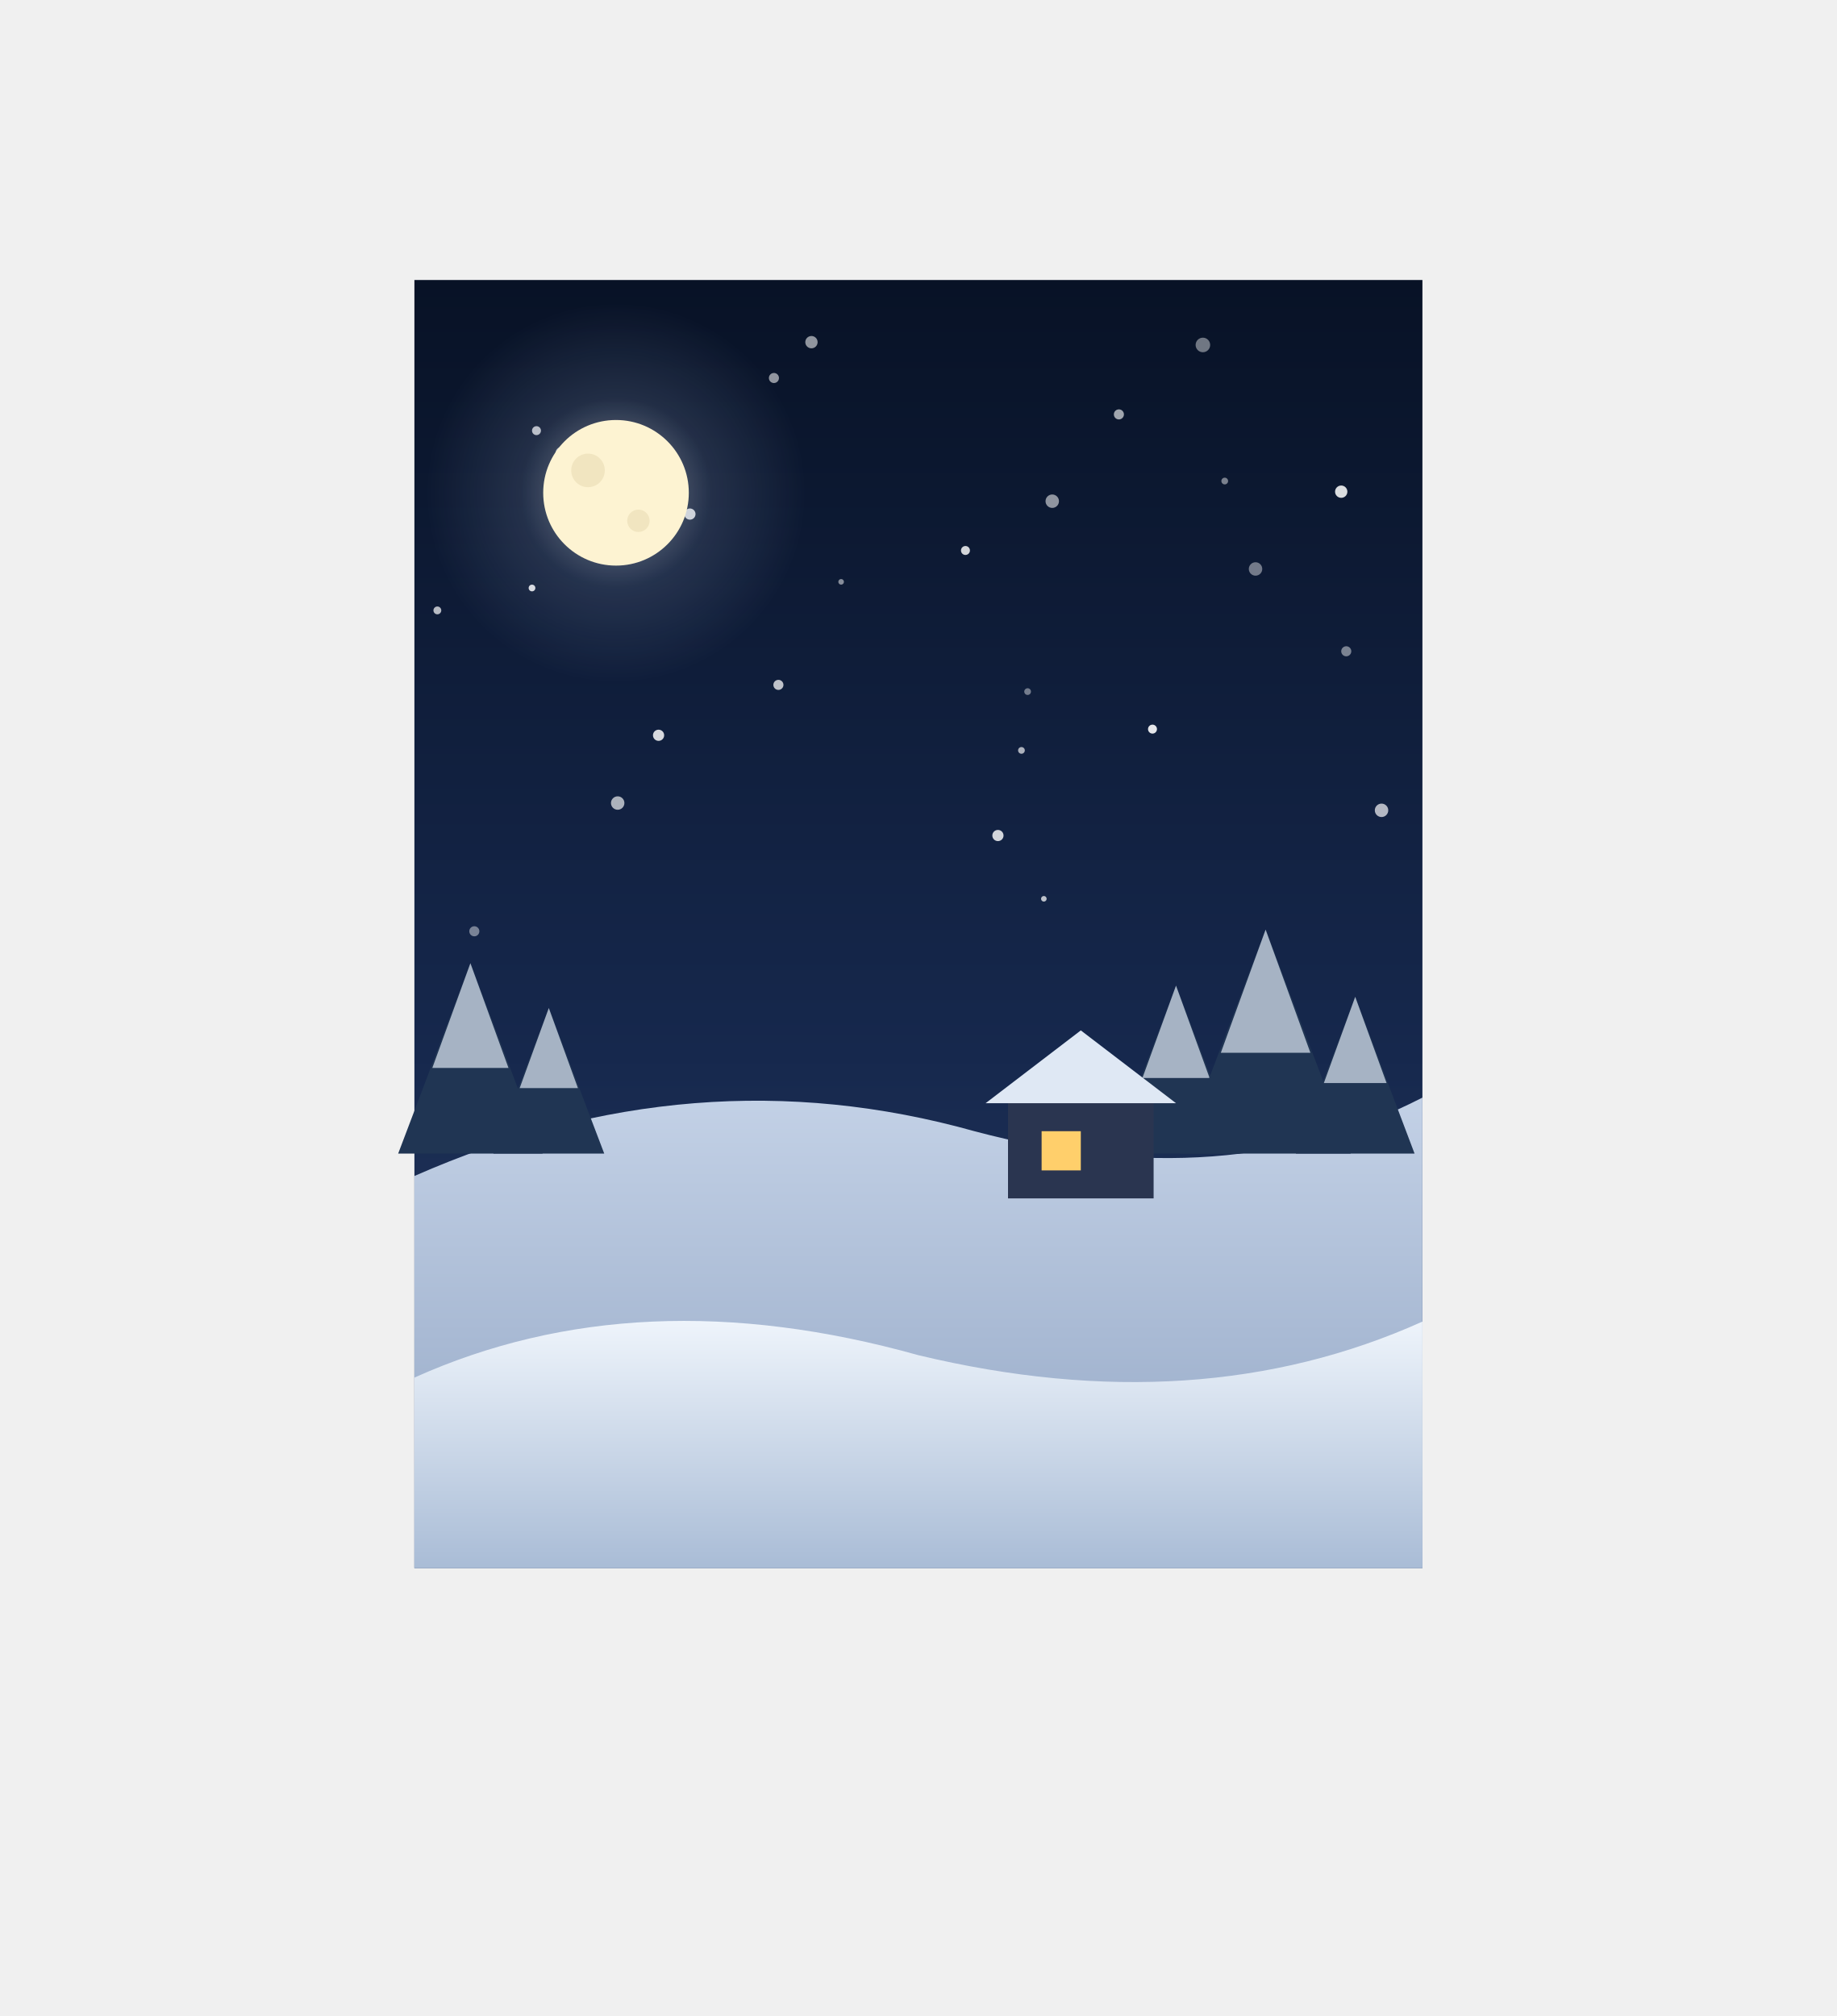
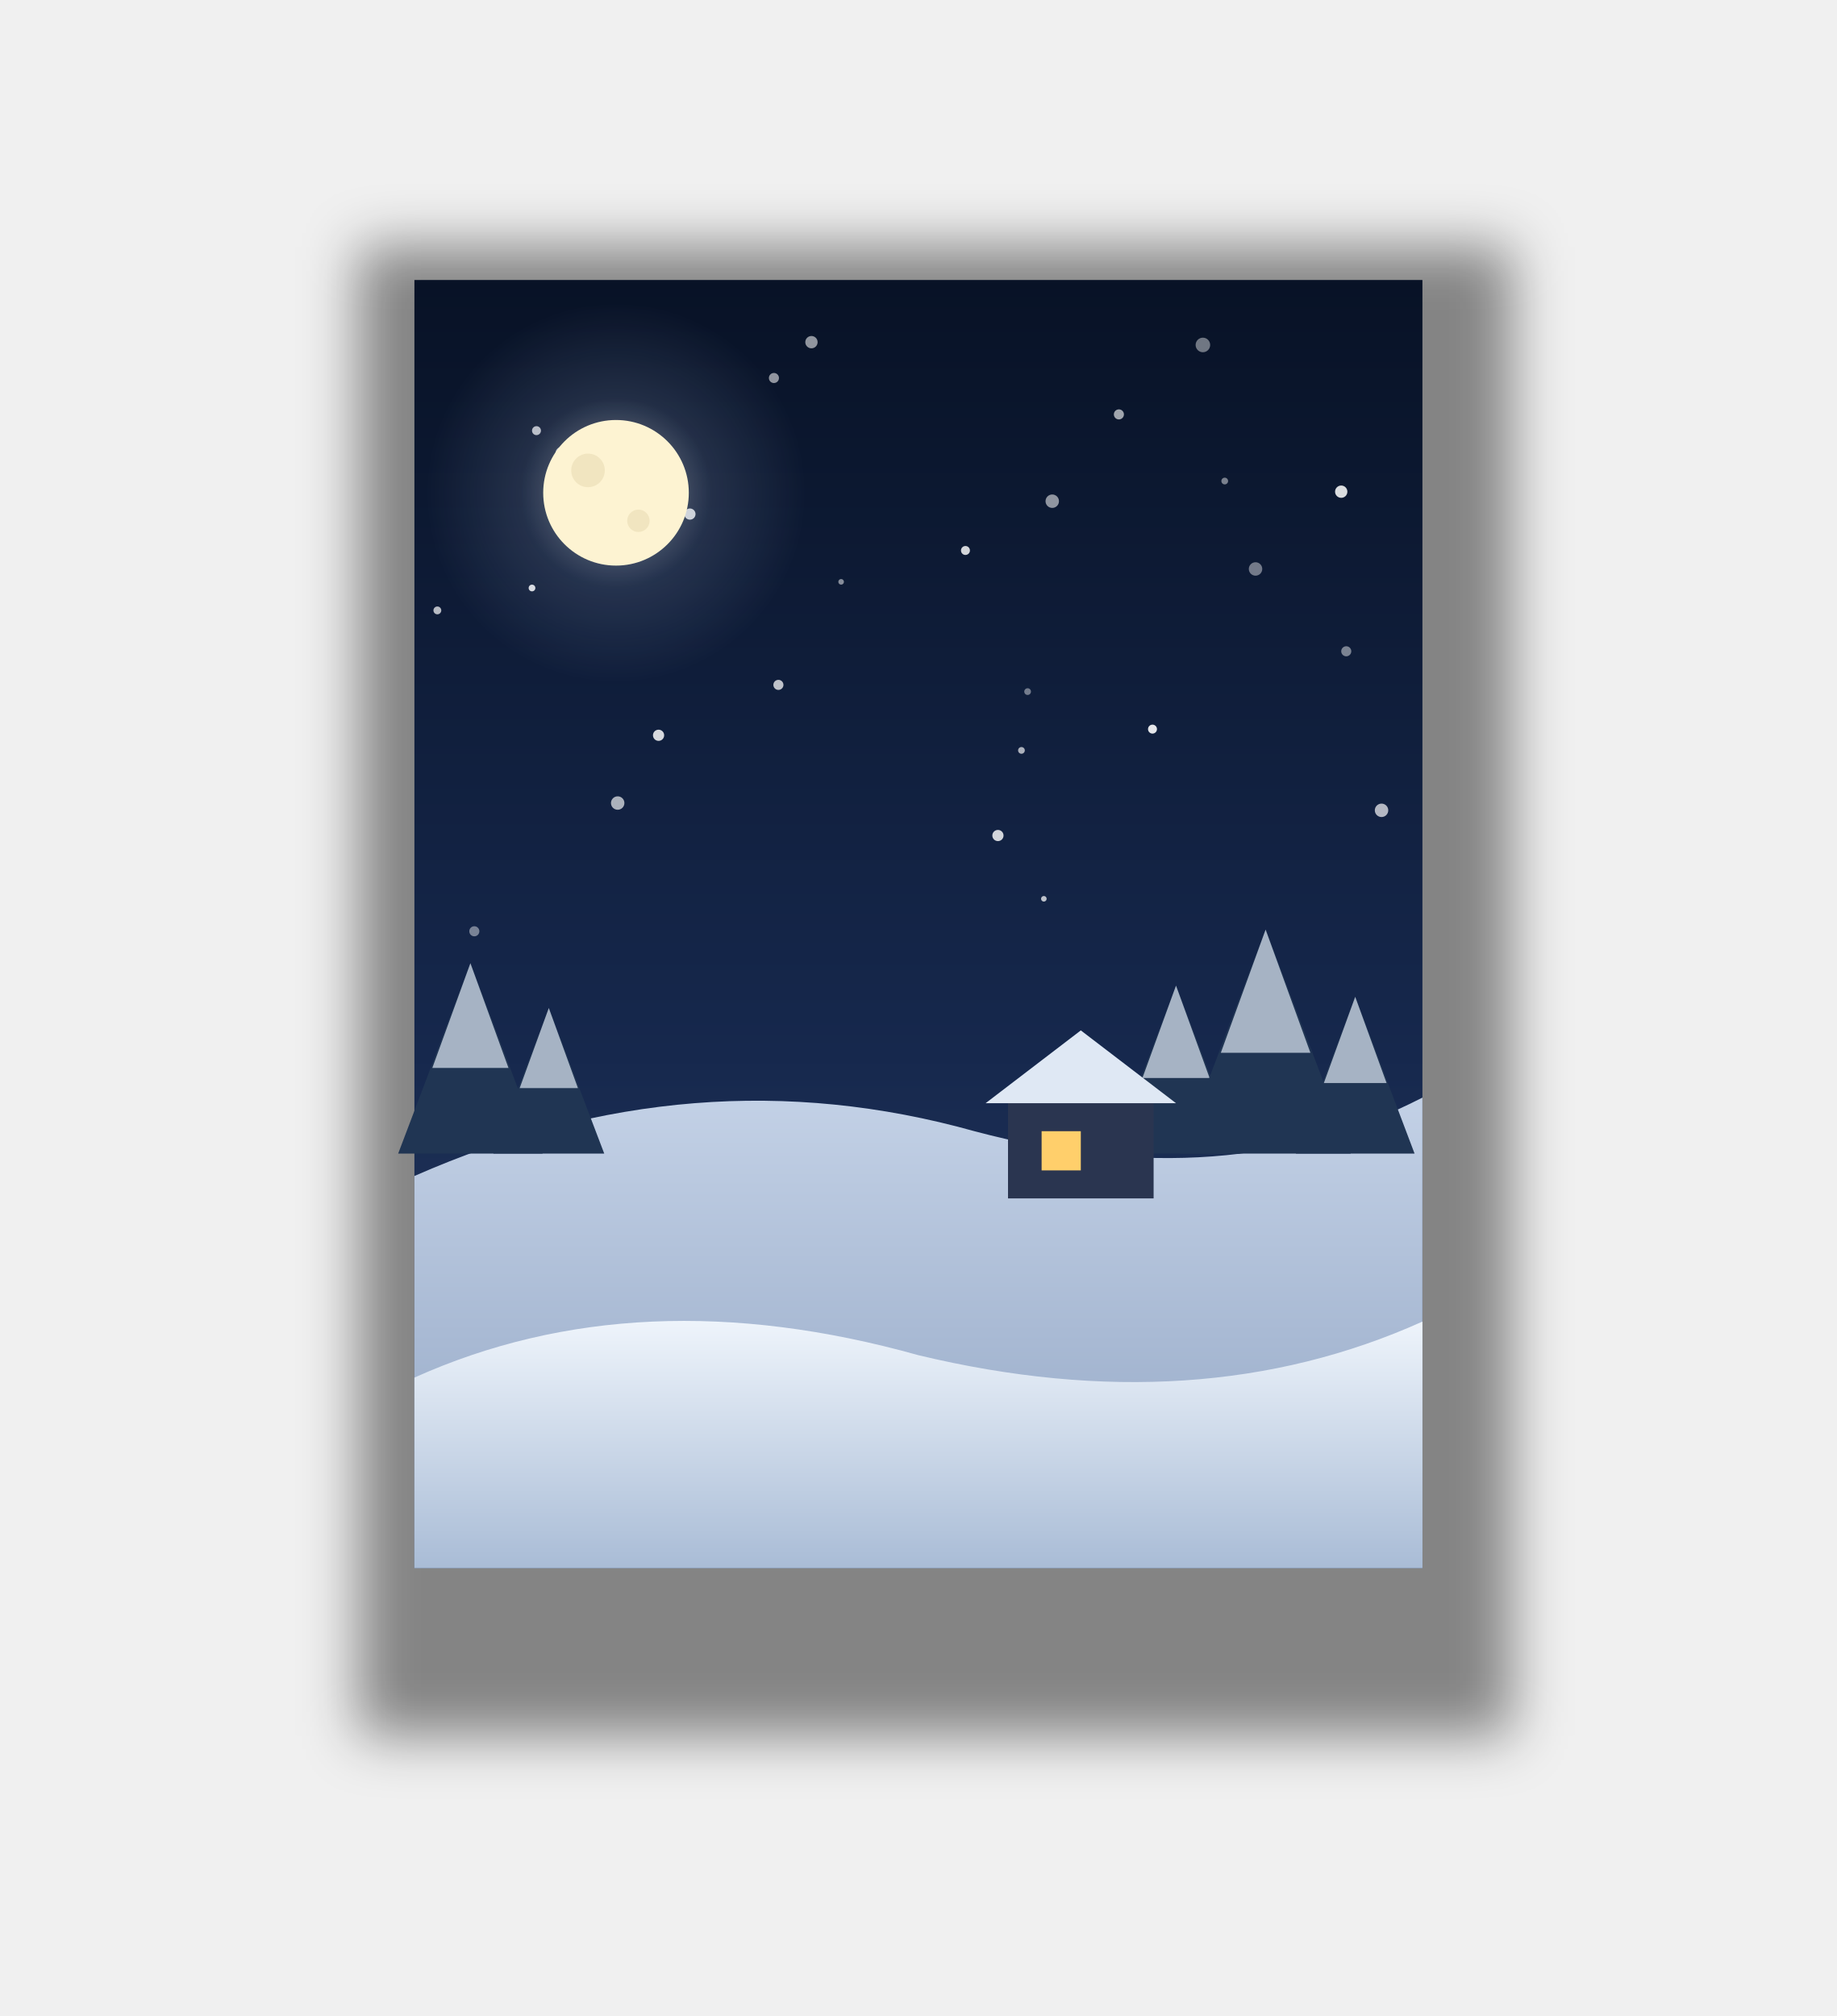
<svg xmlns="http://www.w3.org/2000/svg" viewBox="0 0 328 360" width="328" height="360">
  <defs>
    <linearGradient id="sky" x1="0" y1="0" x2="0" y2="1">
      <stop offset="0" stop-color="#081226" stop-opacity="1" />
      <stop offset="0.6" stop-color="#16284d" stop-opacity="1" />
      <stop offset="1" stop-color="#2c3f68" stop-opacity="1" />
    </linearGradient>
    <radialGradient id="moon-glow" cx="0.5" cy="0.5" r="0.5">
      <stop offset="0" stop-color="#fff6d8" stop-opacity="0.55" />
      <stop offset="0.5" stop-color="#cfe0ff" stop-opacity="0.12" />
      <stop offset="1" stop-color="#cfe0ff" stop-opacity="0" />
    </radialGradient>
    <linearGradient id="drift" x1="0" y1="0" x2="0" y2="1">
      <stop offset="0" stop-color="#eef4fb" stop-opacity="1" />
      <stop offset="1" stop-color="#a9bcd6" stop-opacity="1" />
    </linearGradient>
    <linearGradient id="far" x1="0" y1="0" x2="0" y2="1">
      <stop offset="0" stop-color="#c3d1e6" stop-opacity="1" />
      <stop offset="1" stop-color="#8fa3c2" stop-opacity="1" />
    </linearGradient>
+     <filter id="soft" x="-30%" y="-10%" width="160%" height="120%">
+       <feGaussianBlur stdDeviation="5" />
+     </filter>
  </defs>
  <g transform="translate(14,0)">
+     <rect x="50" y="44" width="206" height="266" fill="#000" fill-opacity="0.45" filter="url(#soft)" />
    <rect x="60" y="50" width="180" height="230" fill="url(#sky)" />
    <circle cx="81.8" cy="76.9" r="0.8" fill="#fff" fill-opacity="0.71" />
    <circle cx="191.8" cy="130.2" r="0.8" fill="#fff" fill-opacity="0.89" />
    <circle cx="164.2" cy="149.2" r="1.0" fill="#fff" fill-opacity="0.81" />
    <circle cx="168.4" cy="134.0" r="0.6" fill="#fff" fill-opacity="0.65" />
    <circle cx="136.2" cy="103.9" r="0.5" fill="#fff" fill-opacity="0.50" />
    <circle cx="109.2" cy="91.8" r="1.0" fill="#fff" fill-opacity="0.79" />
    <circle cx="124.2" cy="67.5" r="0.9" fill="#fff" fill-opacity="0.55" />
    <circle cx="169.5" cy="123.5" r="0.6" fill="#fff" fill-opacity="0.42" />
    <circle cx="226.4" cy="116.3" r="0.9" fill="#fff" fill-opacity="0.45" />
    <circle cx="130.9" cy="61.1" r="1.1" fill="#fff" fill-opacity="0.55" />
    <circle cx="96.3" cy="143.4" r="1.2" fill="#fff" fill-opacity="0.65" />
    <circle cx="185.8" cy="74.0" r="0.9" fill="#fff" fill-opacity="0.61" />
    <circle cx="81.0" cy="105.0" r="0.6" fill="#fff" fill-opacity="0.84" />
    <circle cx="173.9" cy="89.5" r="1.2" fill="#fff" fill-opacity="0.54" />
    <circle cx="70.7" cy="166.3" r="0.9" fill="#fff" fill-opacity="0.43" />
    <circle cx="225.5" cy="87.8" r="1.1" fill="#fff" fill-opacity="0.85" />
    <circle cx="232.7" cy="144.7" r="1.2" fill="#fff" fill-opacity="0.68" />
    <circle cx="210.2" cy="101.6" r="1.2" fill="#fff" fill-opacity="0.42" />
    <circle cx="86.3" cy="80.9" r="1.1" fill="#fff" fill-opacity="0.69" />
    <circle cx="103.6" cy="131.3" r="1.0" fill="#fff" fill-opacity="0.83" />
    <circle cx="125.0" cy="122.3" r="0.9" fill="#fff" fill-opacity="0.73" />
    <circle cx="172.4" cy="160.5" r="0.5" fill="#fff" fill-opacity="0.72" />
    <circle cx="64.1" cy="109.0" r="0.7" fill="#fff" fill-opacity="0.70" />
    <circle cx="204.7" cy="85.9" r="0.6" fill="#fff" fill-opacity="0.45" />
    <circle cx="158.4" cy="98.3" r="0.8" fill="#fff" fill-opacity="0.82" />
    <circle cx="200.8" cy="61.6" r="1.3" fill="#fff" fill-opacity="0.42" />
    <circle cx="96" cy="88" r="34" fill="url(#moon-glow)" />
    <circle cx="96" cy="88" r="13" fill="#fdf3d2" />
    <circle cx="91" cy="84" r="3" fill="#e9dcb4" fill-opacity="0.6" />
    <circle cx="100" cy="93" r="2" fill="#e9dcb4" fill-opacity="0.6" />
    <path d="M60,210 Q110,188 160,202 Q205,214 240,196 L240,280 L60,280 Z" fill="url(#far)" />
    <path d="M70,172 L82.9,206 L57.1,206 Z" fill="#203553" />
    <path d="M70,172 L76.8,190.7 L63.2,190.7 Z" fill="#dfe8f4" fill-opacity="0.7" />
    <path d="M84,180 L93.9,206 L74.1,206 Z" fill="#203553" />
    <path d="M84,180 L89.2,194.3 L78.8,194.3 Z" fill="#dfe8f4" fill-opacity="0.7" />
    <path d="M196,176 L207.4,206 L184.6,206 Z" fill="#203553" />
    <path d="M196,176 L202.0,192.5 L190.0,192.5 Z" fill="#dfe8f4" fill-opacity="0.7" />
    <path d="M212,166 L227.2,206 L196.8,206 Z" fill="#203553" />
    <path d="M212,166 L220.0,188.0 L204.0,188.0 Z" fill="#dfe8f4" fill-opacity="0.7" />
    <path d="M228,178 L238.6,206 L217.4,206 Z" fill="#203553" />
    <path d="M228,178 L233.6,193.4 L222.4,193.4 Z" fill="#dfe8f4" fill-opacity="0.7" />
    <rect x="166" y="196" width="26" height="18" fill="#2a3550" />
    <path d="M162,197 L179,184 L196,197 Z" fill="#dfe8f4" />
    <rect x="172" y="202" width="7" height="7" fill="#ffcf6b" />
    <path d="M60,246 Q100,228 150,242 Q200,254 240,236 L240,280 L60,280 Z" fill="url(#drift)" />
  </g>
</svg>
